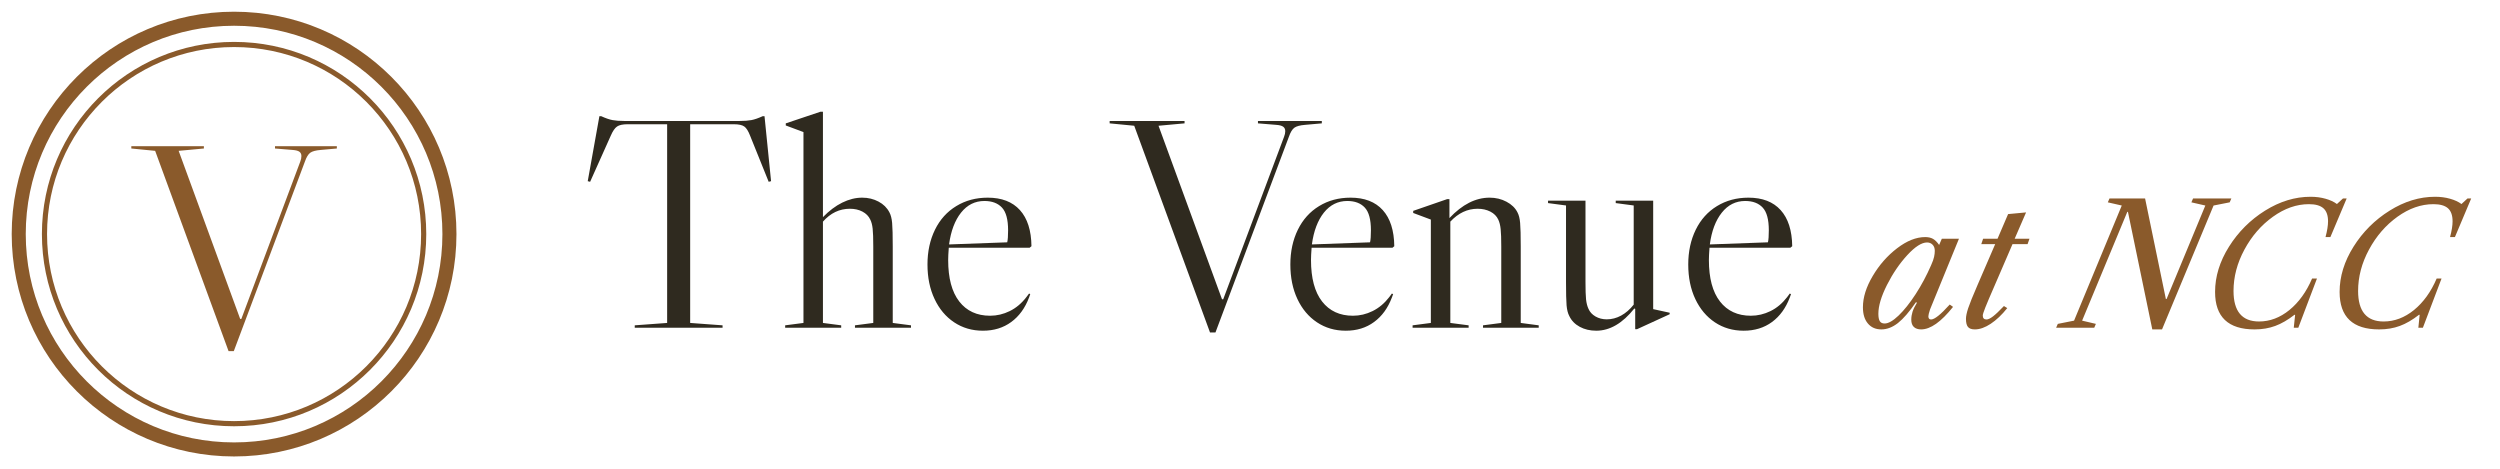
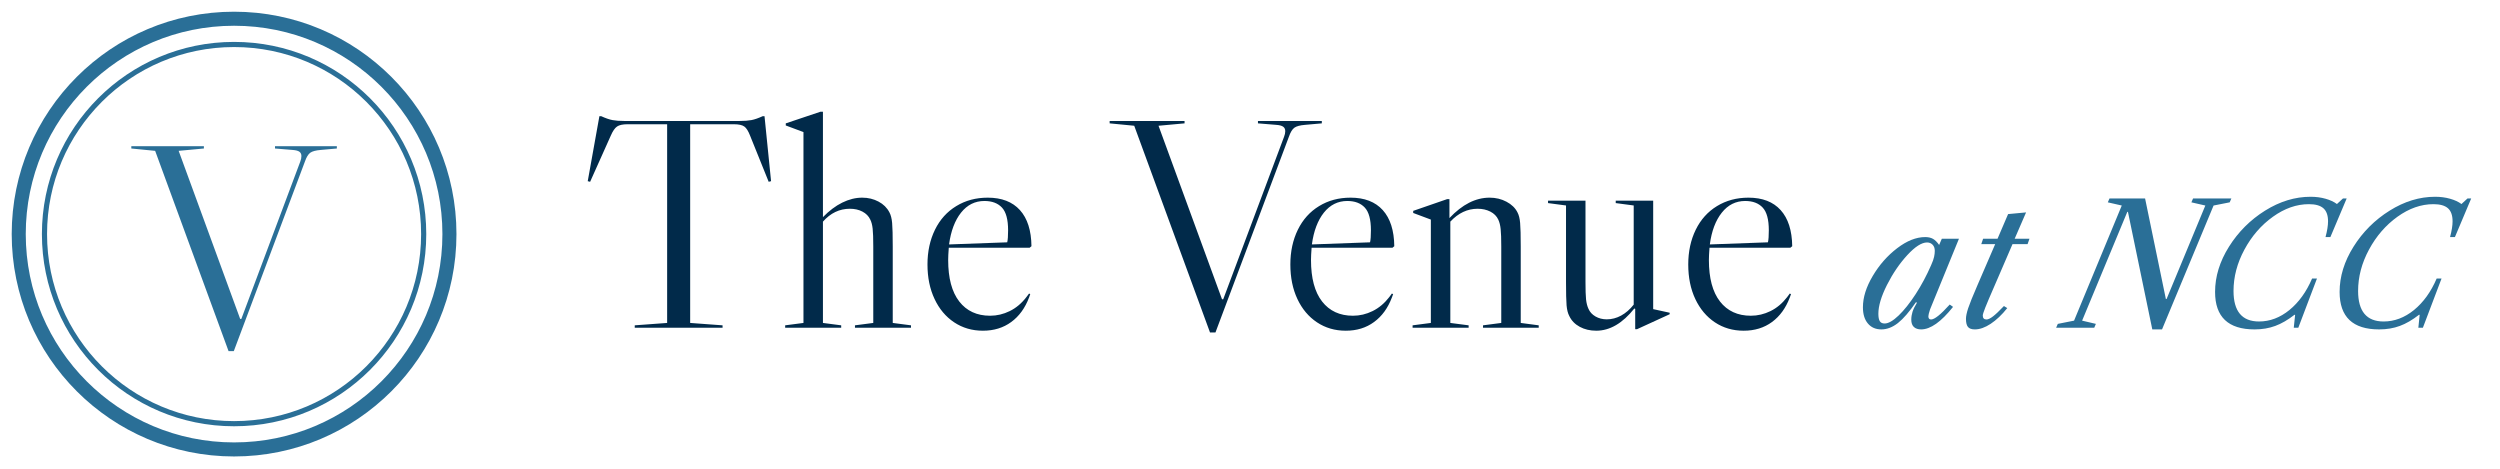
<svg xmlns="http://www.w3.org/2000/svg" viewBox="0 0 534 100" role="img" aria-label="The Venue at NCC">
  <g>
-     <circle cx="50" cy="50" r="46" fill="none" stroke="#8A5A2B" stroke-width="3" />
-     <circle cx="50" cy="50" r="40.5" fill="none" stroke="#8A5A2B" stroke-width="1.1" />
-     <path d="M62.52 32.03Q63.52 32.10 63.95 32.41Q64.38 32.72 64.38 33.34Q64.38 33.89 64.14 34.51L51.55 68.12L51.30 68.12L38.16 32.22L43.55 31.72L43.55 31.23L28.05 31.23L28.05 31.72L33.14 32.22L48.82 75L49.94 75L65.13 34.51Q65.62 33.09 66.28 32.62Q66.93 32.16 68.48 32.03L71.95 31.72L71.95 31.23L58.74 31.23L58.74 31.72" fill="#8A5A2B" />
+     <circle cx="50" cy="50" r="46" fill="none" stroke="#2A6F97" stroke-width="3" />
+     <circle cx="50" cy="50" r="40.5" fill="none" stroke="#2A6F97" stroke-width="1.1" />
+     <path d="M62.52 32.03Q63.52 32.10 63.95 32.41Q64.38 32.72 64.38 33.34Q64.38 33.89 64.14 34.51L51.55 68.12L51.30 68.12L38.16 32.22L43.55 31.72L43.55 31.23L28.05 31.23L28.05 31.72L33.14 32.22L48.82 75L49.94 75L65.13 34.51Q65.62 33.09 66.28 32.62Q66.93 32.16 68.48 32.03L71.95 31.72L71.95 31.23L58.74 31.23L58.74 31.72" fill="#2A6F97" />
  </g>
-   <path d="M142.50 26.54L142.50 68.98L135.58 69.49L135.58 70L154.34 70L154.34 69.49L147.42 68.98L147.42 26.54L156.77 26.54Q158.30 26.54 158.98 27.02Q159.65 27.50 160.22 28.98L164.19 38.83L164.70 38.70L163.30 24.82L162.91 24.82Q161.50 25.46 160.51 25.65Q159.52 25.84 157.98 25.84L133.34 25.84Q131.81 25.84 130.82 25.65Q129.82 25.46 128.42 24.82L128.03 24.82L125.54 38.70L126.05 38.83L130.46 28.98Q131.10 27.50 131.81 27.02Q132.51 26.54 134.05 26.54L142.50 26.54M190.69 68.98L194.59 69.49L194.59 70L182.62 70L182.62 69.49L186.53 68.98L186.53 52.66Q186.53 50.03 186.40 48.85Q186.27 47.66 185.89 46.90Q185.38 45.81 184.22 45.20Q183.07 44.59 181.54 44.59Q178.21 44.59 175.78 47.34L175.78 68.98L179.68 69.49L179.68 70L167.71 70L167.71 69.49L171.62 68.98L171.62 28.21L167.84 26.80L167.84 26.35L175.26 23.86L175.78 23.86L175.78 46.38Q177.76 44.34 179.90 43.28Q182.05 42.22 184.16 42.22Q186.08 42.22 187.65 43.06Q189.22 43.89 189.98 45.36Q190.43 46.19 190.56 47.63Q190.69 49.07 190.69 52.66L190.69 68.98M219.23 63.47L219.81 62.70L220.06 62.83L219.81 63.54Q218.53 66.93 216 68.78Q213.47 70.64 209.95 70.64Q206.50 70.64 203.81 68.85Q201.12 67.06 199.62 63.86Q198.11 60.66 198.11 56.50Q198.11 52.34 199.71 49.07Q201.31 45.81 204.26 44.02Q207.20 42.22 210.98 42.22Q215.46 42.22 217.86 44.88Q220.26 47.54 220.32 52.59L219.94 52.91L202.66 52.91Q202.53 54.58 202.53 55.54Q202.53 61.36 204.90 64.40Q207.26 67.44 211.49 67.44Q213.66 67.44 215.68 66.45Q217.70 65.46 219.23 63.47M210.27 42.93Q207.26 42.93 205.28 45.42Q203.30 47.92 202.72 52.21L215.14 51.76Q215.33 50.99 215.33 49.20Q215.33 45.74 214.02 44.34Q212.70 42.93 210.27 42.93M272.61 26.67Q273.63 26.74 274.08 27.06Q274.53 27.38 274.53 28.02Q274.53 28.59 274.27 29.23L261.28 63.92L261.02 63.92L247.46 26.86L253.02 26.35L253.02 25.84L237.02 25.84L237.02 26.35L242.27 26.86L258.46 71.02L259.62 71.02L275.30 29.23Q275.81 27.76 276.48 27.28Q277.15 26.80 278.75 26.67L282.34 26.35L282.34 25.84L268.70 25.84L268.70 26.35L272.61 26.67M296.74 63.47L297.31 62.70L297.57 62.83L297.31 63.54Q296.03 66.93 293.50 68.78Q290.98 70.64 287.46 70.64Q284 70.64 281.31 68.85Q278.62 67.06 277.12 63.86Q275.62 60.66 275.62 56.50Q275.62 52.34 277.22 49.07Q278.82 45.81 281.76 44.02Q284.70 42.22 288.48 42.22Q292.96 42.22 295.36 44.88Q297.76 47.54 297.82 52.59L297.44 52.91L280.16 52.91Q280.03 54.58 280.03 55.54Q280.03 61.36 282.40 64.40Q284.77 67.44 288.99 67.44Q291.17 67.44 293.18 66.45Q295.20 65.46 296.74 63.47M287.78 42.93Q284.77 42.93 282.78 45.42Q280.80 47.92 280.22 52.21L292.64 51.76Q292.83 50.99 292.83 49.20Q292.83 45.74 291.52 44.34Q290.21 42.93 287.78 42.93M324.83 68.98L328.67 69.49L328.67 70L316.77 70L316.77 69.49L320.67 68.98L320.67 52.66Q320.67 50.16 320.54 48.94Q320.42 47.73 320.03 46.90Q319.52 45.81 318.34 45.20Q317.15 44.59 315.62 44.59Q312.35 44.59 309.79 47.34L309.79 68.98L313.70 69.49L313.70 70L301.73 70L301.73 69.49L305.63 68.98L305.63 46.90L301.86 45.49L301.86 45.04L309.09 42.54L309.60 42.54L309.60 46.58Q313.70 42.22 318.18 42.22Q320.16 42.22 321.79 43.09Q323.42 43.95 324.13 45.36Q324.58 46.19 324.70 47.63Q324.83 49.07 324.83 52.66L324.83 68.98M353.12 66.03L356.64 66.80L356.64 67.12L349.66 70.32L349.28 70.32L349.28 65.97L349.09 65.90Q345.31 70.64 340.96 70.64Q338.98 70.64 337.44 69.81Q335.90 68.98 335.20 67.50Q334.75 66.67 334.62 65.23Q334.50 63.79 334.50 60.21L334.50 43.89L330.66 43.38L330.66 42.86L338.66 42.86L338.66 60.21Q338.66 62.77 338.78 63.95Q338.91 65.14 339.30 65.97Q339.74 66.99 340.80 67.60Q341.86 68.21 343.20 68.21Q344.80 68.21 346.27 67.41Q347.74 66.61 348.96 65.07L348.96 43.89L345.12 43.38L345.12 42.86L353.12 42.86L353.12 66.03M381.73 63.47L382.30 62.70L382.56 62.83L382.30 63.54Q381.02 66.93 378.50 68.78Q375.97 70.64 372.45 70.64Q368.99 70.64 366.30 68.85Q363.62 67.06 362.11 63.86Q360.61 60.66 360.61 56.50Q360.61 52.34 362.21 49.07Q363.81 45.81 366.75 44.02Q369.70 42.22 373.47 42.22Q377.95 42.22 380.35 44.88Q382.75 47.54 382.82 52.59L382.43 52.91L365.15 52.91Q365.02 54.58 365.02 55.54Q365.02 61.36 367.39 64.40Q369.76 67.44 373.98 67.44Q376.16 67.44 378.18 66.45Q380.19 65.46 381.73 63.47M372.77 42.93Q369.76 42.93 367.78 45.42Q365.79 47.92 365.22 52.21L377.63 51.76Q377.82 50.99 377.82 49.20Q377.82 45.74 376.51 44.34Q375.20 42.93 372.77 42.93" fill="#2F2A1F" />
-   <path d="M411.22 50.64Q408.35 50.64 405.23 53.02Q402.11 55.41 400.02 58.94Q397.92 62.47 397.92 65.63Q397.92 67.85 398.98 69.10Q400.04 70.36 401.86 70.36Q403.66 70.36 405.40 69Q407.13 67.63 409.25 64.55L409.46 64.66Q408.78 65.77 408.51 66.61Q408.25 67.45 408.25 68.28Q408.25 69.32 408.80 69.84Q409.36 70.36 410.36 70.36Q413.34 70.36 417.17 65.55L416.46 65.05Q413.59 68.24 412.48 68.24Q411.90 68.24 411.90 67.56Q411.90 67.20 412.26 66.09L418.43 51L414.77 51L414.20 52.32Q413.55 51.39 412.89 51.02Q412.23 50.64 411.22 50.64M402.55 69.10Q401.83 69.10 401.52 68.60Q401.22 68.10 401.22 67.02Q401.22 64.51 403.06 60.86Q404.91 57.20 407.40 54.49Q409.89 51.79 411.62 51.79Q412.33 51.79 412.80 52.27Q413.27 52.75 413.27 53.58Q413.27 54.19 413.12 54.87Q412.98 55.55 412.48 56.66Q411.04 59.96 409.18 62.83Q407.31 65.70 405.54 67.40Q403.76 69.10 402.55 69.10M423.59 51L426.67 51L428.93 45.73L432.77 45.37L430.33 51L433.49 51L433.09 52.15L429.87 52.15L426.89 59.06L425.99 61.14Q424.63 64.26 424.07 65.66Q423.52 67.06 423.52 67.38Q423.52 68.24 424.31 68.24Q424.85 68.24 425.71 67.58Q426.57 66.92 428.04 65.37L428.75 65.81Q427.03 67.96 425.22 69.16Q423.41 70.36 421.83 70.36Q420.79 70.36 420.36 69.84Q419.93 69.32 419.93 68.10Q419.93 67.28 420.40 65.84Q420.87 64.41 422.41 60.86L426.17 52.15L423.20 52.15L423.59 51M454.53 45.26L454.39 45.26L444.74 68.49L447.68 69.18L447.33 70L439.19 70L439.55 69.18L443.02 68.49L453.21 43.90L450.23 43.22L450.59 42.39L458.19 42.39L462.63 63.87L462.78 63.87L471.06 43.90L468.08 43.22L468.44 42.39L476.62 42.39L476.26 43.22L472.82 43.90L461.81 70.36L459.73 70.36L454.53 45.26M490.24 67.24L490.10 67.24Q487.98 68.89 485.99 69.62Q484 70.36 481.57 70.36Q473.14 70.36 473.14 62.36Q473.14 57.42 476.12 52.68Q479.09 47.95 483.82 44.99Q488.56 42.03 493.54 42.03Q495.26 42.03 496.73 42.45Q498.20 42.86 499.17 43.58L500.46 42.39L501.25 42.39L497.77 50.64L496.73 50.64Q497.27 48.63 497.27 47.27Q497.27 45.37 496.28 44.49Q495.30 43.61 493.18 43.61Q489.24 43.61 485.49 46.30Q481.74 48.99 479.41 53.31Q477.08 57.63 477.08 62.15Q477.08 68.67 482.53 68.67Q486.01 68.67 489.02 66.22Q492.03 63.76 493.86 59.50L494.90 59.50L490.92 70L489.95 70L490.24 67.24M516.84 67.24L516.70 67.24Q514.59 68.89 512.60 69.62Q510.61 70.36 508.17 70.36Q499.74 70.36 499.74 62.36Q499.74 57.42 502.72 52.68Q505.69 47.95 510.43 44.99Q515.16 42.03 520.14 42.03Q521.86 42.03 523.33 42.45Q524.80 42.86 525.77 43.58L527.06 42.39L527.85 42.39L524.37 50.64L523.33 50.64Q523.87 48.63 523.87 47.27Q523.87 45.37 522.89 44.49Q521.90 43.61 519.78 43.61Q515.84 43.61 512.09 46.30Q508.35 48.99 506.02 53.31Q503.69 57.63 503.69 62.15Q503.69 68.67 509.14 68.67Q512.61 68.67 515.63 66.22Q518.64 63.76 520.47 59.50L521.51 59.50L517.53 70L516.56 70" fill="#8A5A2B" />
+   <path d="M142.50 26.54L142.50 68.98L135.58 69.49L135.58 70L154.34 70L154.34 69.49L147.42 68.98L147.42 26.54L156.77 26.54Q158.30 26.54 158.98 27.02Q159.65 27.50 160.22 28.98L164.19 38.83L164.70 38.70L163.30 24.82L162.91 24.82Q161.50 25.46 160.51 25.65Q159.52 25.84 157.98 25.84L133.34 25.84Q131.81 25.84 130.82 25.65Q129.82 25.46 128.42 24.82L128.03 24.82L125.54 38.70L126.05 38.83L130.46 28.98Q131.10 27.50 131.81 27.02Q132.51 26.54 134.05 26.54L142.50 26.54M190.69 68.98L194.59 69.49L194.59 70L182.62 70L182.62 69.49L186.53 68.98L186.53 52.66Q186.53 50.03 186.40 48.85Q186.27 47.66 185.89 46.90Q185.38 45.81 184.22 45.20Q183.07 44.59 181.54 44.59Q178.21 44.59 175.78 47.34L175.78 68.98L179.68 69.49L179.68 70L167.71 70L167.71 69.49L171.62 68.98L171.62 28.21L167.84 26.80L167.84 26.35L175.26 23.86L175.78 23.86L175.78 46.38Q177.76 44.34 179.90 43.28Q182.05 42.22 184.16 42.22Q186.08 42.22 187.65 43.06Q189.22 43.89 189.98 45.36Q190.43 46.19 190.56 47.63Q190.69 49.07 190.69 52.66L190.69 68.98M219.23 63.47L219.81 62.70L220.06 62.83L219.81 63.54Q218.53 66.93 216 68.78Q213.47 70.64 209.95 70.64Q206.50 70.64 203.81 68.85Q201.12 67.06 199.62 63.86Q198.11 60.66 198.11 56.50Q198.11 52.34 199.71 49.07Q201.31 45.81 204.26 44.02Q207.20 42.22 210.98 42.22Q215.46 42.22 217.86 44.88Q220.26 47.54 220.32 52.59L219.94 52.91L202.66 52.91Q202.53 54.58 202.53 55.54Q202.53 61.36 204.90 64.40Q207.26 67.44 211.49 67.44Q213.66 67.44 215.68 66.45Q217.70 65.46 219.23 63.47M210.27 42.93Q207.26 42.93 205.28 45.42Q203.30 47.92 202.72 52.21L215.14 51.76Q215.33 50.99 215.33 49.20Q215.33 45.74 214.02 44.34Q212.70 42.93 210.27 42.93M272.61 26.67Q273.63 26.74 274.08 27.06Q274.53 27.38 274.53 28.02Q274.53 28.59 274.27 29.23L261.28 63.92L261.02 63.92L247.46 26.86L253.02 26.35L253.02 25.84L237.02 25.84L237.02 26.35L242.27 26.86L258.46 71.02L259.62 71.02L275.30 29.23Q275.81 27.76 276.48 27.28Q277.15 26.80 278.75 26.67L282.34 26.35L282.34 25.84L268.70 25.84L268.70 26.35L272.61 26.67M296.74 63.47L297.31 62.70L297.57 62.83L297.31 63.54Q296.03 66.93 293.50 68.78Q290.98 70.64 287.46 70.64Q284 70.64 281.31 68.85Q278.62 67.06 277.12 63.86Q275.62 60.66 275.62 56.50Q275.62 52.34 277.22 49.07Q278.82 45.81 281.76 44.02Q284.70 42.22 288.48 42.22Q292.96 42.22 295.36 44.88Q297.76 47.54 297.82 52.59L297.44 52.91L280.16 52.91Q280.03 54.58 280.03 55.54Q280.03 61.36 282.40 64.40Q284.77 67.44 288.99 67.44Q291.17 67.44 293.18 66.45Q295.20 65.46 296.74 63.47M287.78 42.93Q284.77 42.93 282.78 45.42Q280.80 47.92 280.22 52.21L292.64 51.76Q292.83 50.99 292.83 49.20Q292.83 45.74 291.52 44.34Q290.21 42.93 287.78 42.93M324.83 68.98L328.67 69.49L328.67 70L316.77 70L316.77 69.49L320.67 68.98L320.67 52.66Q320.67 50.16 320.54 48.94Q320.42 47.73 320.03 46.90Q319.52 45.81 318.34 45.20Q317.15 44.59 315.62 44.59Q312.35 44.59 309.79 47.34L309.79 68.98L313.70 69.49L313.70 70L301.73 70L301.73 69.49L305.63 68.98L305.63 46.90L301.86 45.49L301.86 45.04L309.09 42.54L309.60 42.54L309.60 46.58Q313.70 42.22 318.18 42.22Q320.16 42.22 321.79 43.09Q323.42 43.95 324.13 45.36Q324.58 46.19 324.70 47.63Q324.83 49.07 324.83 52.66L324.83 68.98M353.12 66.03L356.64 66.80L356.64 67.12L349.66 70.32L349.28 70.32L349.28 65.97L349.09 65.90Q345.31 70.64 340.96 70.64Q338.98 70.64 337.44 69.81Q335.90 68.98 335.20 67.50Q334.75 66.67 334.62 65.23Q334.50 63.79 334.50 60.21L334.50 43.89L330.66 43.38L330.66 42.86L338.66 42.86L338.66 60.21Q338.66 62.77 338.78 63.95Q338.91 65.14 339.30 65.97Q339.74 66.99 340.80 67.60Q341.86 68.21 343.20 68.21Q344.80 68.21 346.27 67.41Q347.74 66.61 348.96 65.07L348.96 43.89L345.12 43.38L345.12 42.86L353.12 42.86L353.12 66.03M381.73 63.47L382.30 62.70L382.56 62.83L382.30 63.54Q381.02 66.93 378.50 68.78Q375.97 70.64 372.45 70.64Q368.99 70.64 366.30 68.85Q363.62 67.06 362.11 63.86Q360.61 60.66 360.61 56.50Q360.61 52.34 362.21 49.07Q363.81 45.81 366.75 44.02Q369.70 42.22 373.47 42.22Q377.95 42.22 380.35 44.88Q382.75 47.54 382.82 52.59L382.43 52.91L365.15 52.91Q365.02 54.58 365.02 55.54Q365.02 61.36 367.39 64.40Q369.76 67.44 373.98 67.44Q376.16 67.44 378.18 66.45Q380.19 65.46 381.73 63.47M372.77 42.93Q369.76 42.93 367.78 45.42Q365.79 47.92 365.22 52.21L377.63 51.76Q377.82 50.99 377.82 49.20Q377.82 45.74 376.51 44.34Q375.20 42.93 372.77 42.93" fill="#012A4A" />
+   <path d="M411.22 50.64Q408.35 50.64 405.23 53.02Q402.11 55.41 400.02 58.94Q397.92 62.47 397.92 65.63Q397.92 67.85 398.98 69.10Q400.04 70.36 401.86 70.36Q403.66 70.36 405.40 69Q407.13 67.63 409.25 64.55L409.46 64.66Q408.78 65.77 408.51 66.61Q408.25 67.45 408.25 68.28Q408.25 69.32 408.80 69.84Q409.36 70.36 410.36 70.36Q413.34 70.36 417.17 65.55L416.46 65.05Q413.59 68.24 412.48 68.24Q411.90 68.24 411.90 67.56Q411.90 67.20 412.26 66.09L418.43 51L414.77 51L414.20 52.32Q413.55 51.39 412.89 51.02Q412.23 50.64 411.22 50.64M402.55 69.10Q401.83 69.10 401.52 68.60Q401.22 68.10 401.22 67.02Q401.22 64.51 403.06 60.86Q404.91 57.20 407.40 54.49Q409.89 51.79 411.62 51.79Q412.33 51.79 412.80 52.27Q413.27 52.75 413.27 53.58Q413.27 54.19 413.12 54.87Q412.98 55.55 412.48 56.66Q411.04 59.96 409.18 62.83Q407.31 65.70 405.54 67.40Q403.76 69.10 402.55 69.10M423.59 51L426.67 51L428.93 45.73L432.77 45.37L430.33 51L433.49 51L433.09 52.15L429.87 52.15L426.89 59.06L425.99 61.14Q424.63 64.26 424.07 65.66Q423.52 67.06 423.52 67.38Q423.52 68.24 424.31 68.24Q424.85 68.24 425.71 67.58Q426.57 66.92 428.04 65.37L428.75 65.81Q427.03 67.96 425.22 69.16Q423.41 70.36 421.83 70.36Q420.79 70.36 420.36 69.84Q419.93 69.32 419.93 68.10Q419.93 67.28 420.40 65.84Q420.87 64.41 422.41 60.86L426.17 52.15L423.20 52.15L423.59 51M454.53 45.26L454.39 45.26L444.74 68.49L447.68 69.18L447.33 70L439.19 70L439.55 69.18L443.02 68.49L453.21 43.90L450.23 43.22L450.59 42.39L458.19 42.39L462.63 63.87L462.78 63.87L471.06 43.90L468.08 43.22L468.44 42.39L476.62 42.39L476.26 43.22L472.82 43.90L461.81 70.36L459.73 70.36L454.53 45.26M490.24 67.24L490.10 67.24Q487.98 68.89 485.99 69.62Q484 70.36 481.57 70.36Q473.14 70.36 473.14 62.36Q473.14 57.42 476.12 52.68Q479.09 47.95 483.82 44.99Q488.56 42.03 493.54 42.03Q495.26 42.03 496.73 42.45Q498.20 42.86 499.17 43.58L500.46 42.39L501.25 42.39L497.77 50.64L496.73 50.64Q497.27 48.63 497.27 47.27Q497.27 45.37 496.28 44.49Q495.30 43.61 493.18 43.61Q489.24 43.61 485.49 46.30Q481.74 48.99 479.41 53.31Q477.08 57.63 477.08 62.15Q477.08 68.67 482.53 68.67Q486.01 68.67 489.02 66.22Q492.03 63.76 493.86 59.50L494.90 59.50L490.92 70L489.95 70L490.24 67.24M516.84 67.24L516.70 67.24Q514.59 68.89 512.60 69.62Q510.61 70.36 508.17 70.36Q499.74 70.36 499.74 62.36Q499.74 57.42 502.72 52.68Q505.69 47.95 510.43 44.99Q515.16 42.03 520.14 42.03Q521.86 42.03 523.33 42.45Q524.80 42.86 525.77 43.58L527.06 42.39L527.85 42.39L524.37 50.64L523.33 50.64Q523.87 48.63 523.87 47.27Q523.87 45.37 522.89 44.49Q521.90 43.61 519.78 43.61Q515.84 43.61 512.09 46.30Q508.35 48.99 506.02 53.31Q503.69 57.63 503.69 62.15Q503.69 68.67 509.14 68.67Q512.61 68.67 515.63 66.22Q518.64 63.76 520.47 59.50L521.51 59.50L517.53 70L516.56 70" fill="#2A6F97" />
</svg>
